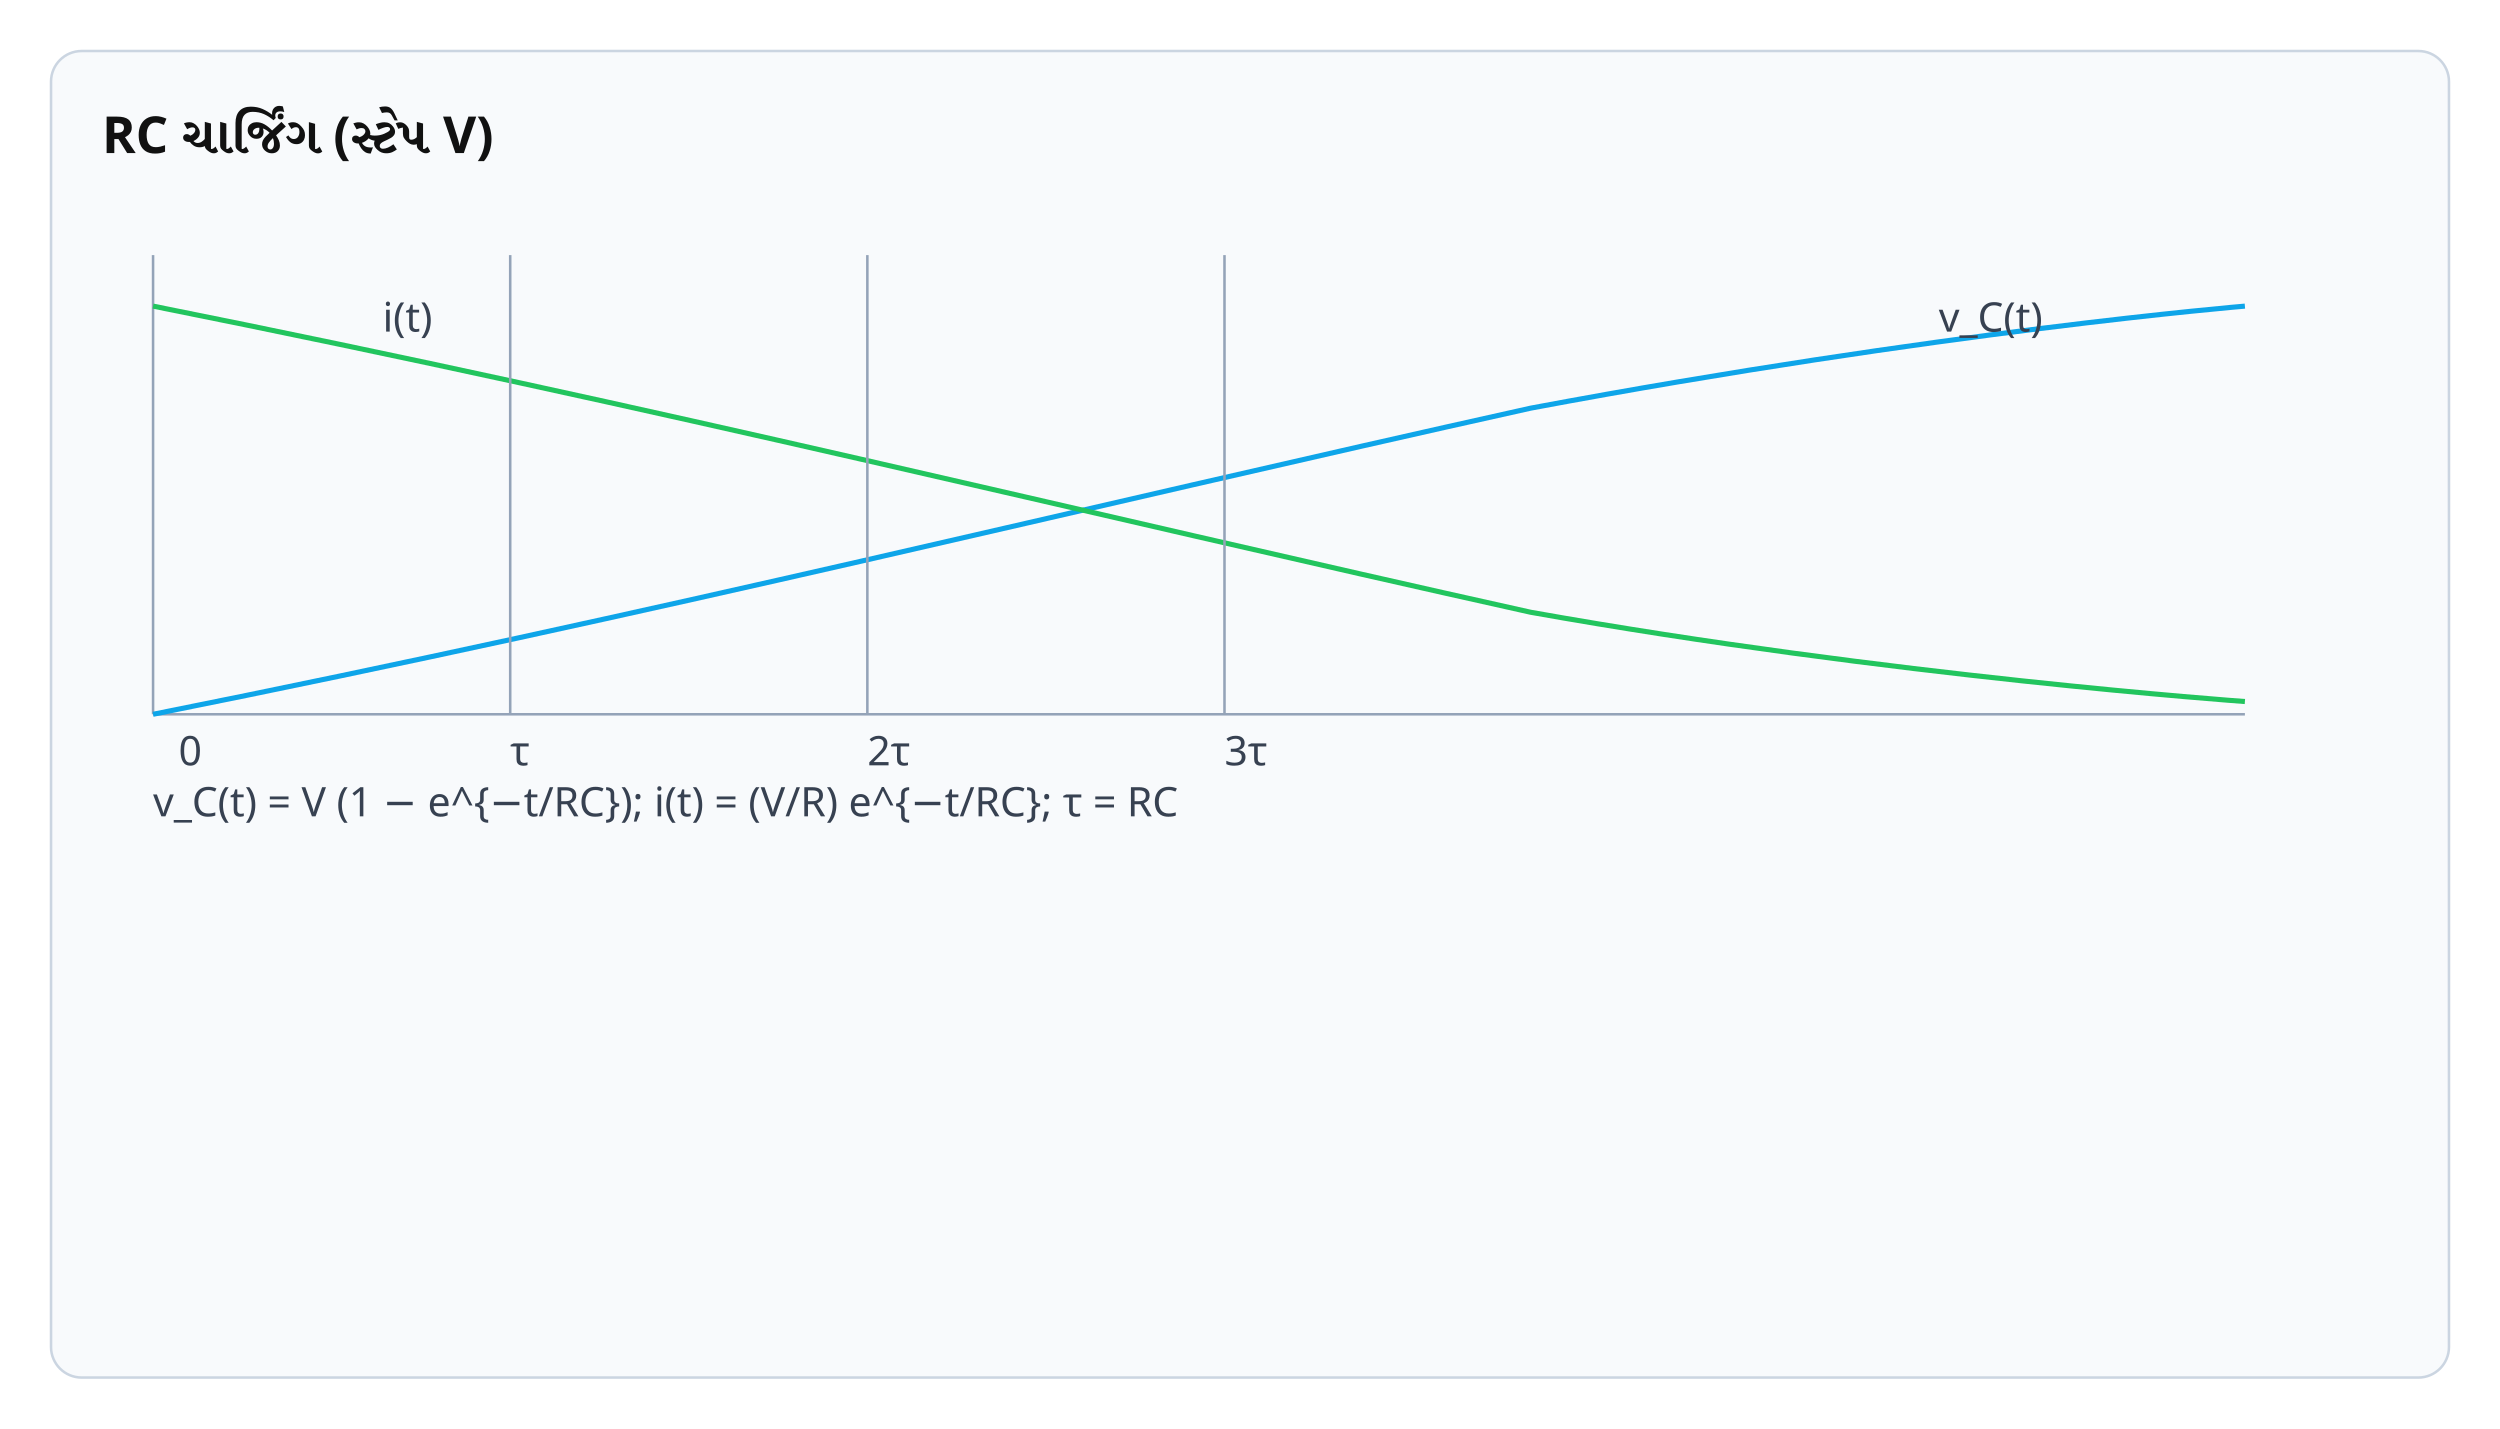
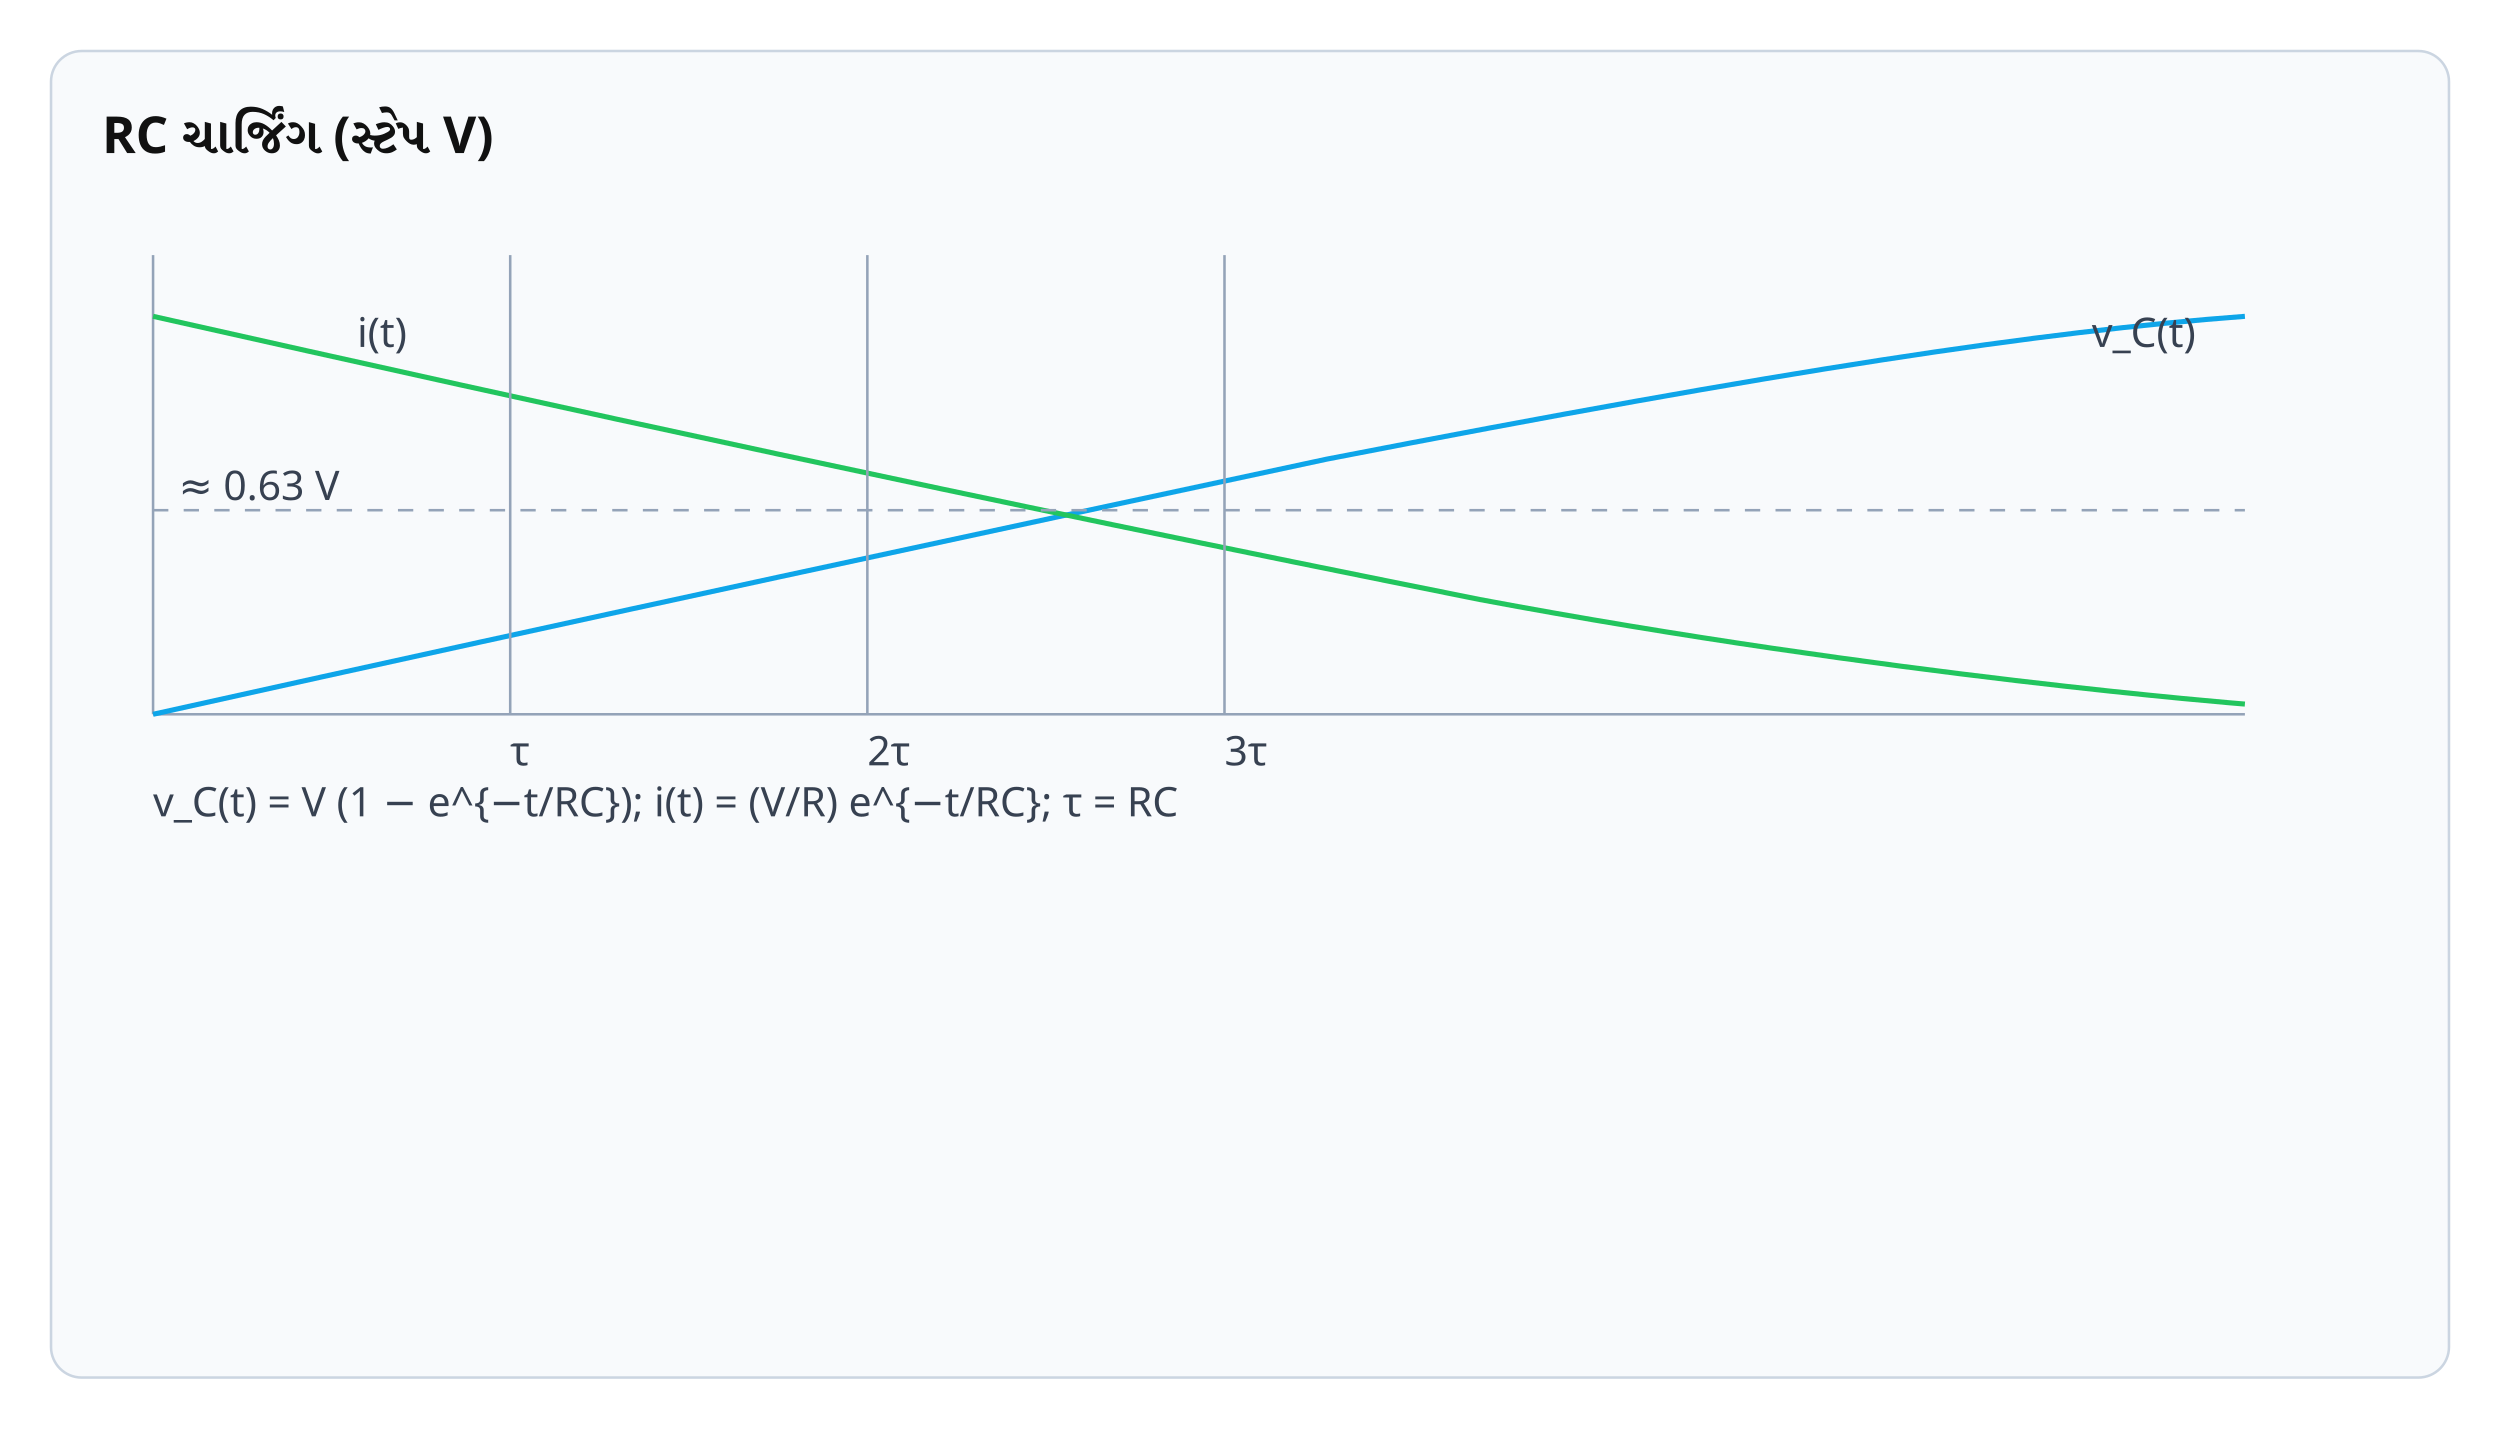
<svg xmlns="http://www.w3.org/2000/svg" width="980" height="560" viewBox="0 0 980 560" role="img" aria-label="RC સ્ટેપ પ્રતિસાદ (ચાર્જિંગ)">
  <defs>
    <style>
      .h { font: 20px sans-serif; font-weight: 700; fill: #111; }
      .s { font: 16px sans-serif; fill: #374151; }
      .axis { stroke: #94a3b8; stroke-width: 1; }
      .vc { stroke: #0ea5e9; stroke-width: 2; fill: none; }
      .i { stroke: #22c55e; stroke-width: 2; fill: none; }
      .box { fill: #f8fafc; stroke: #cbd5e1; }
    </style>
  </defs>
  <rect x="20" y="20" width="940" height="520" rx="12" class="box" />
  <text x="40" y="60" class="h">RC ચાર્જિંગ (સ્ટેપ V)</text>
  <g transform="translate(60,100)">
    <line x1="0" y1="0" x2="0" y2="180" class="axis" />
    <line x1="0" y1="180" x2="820" y2="180" class="axis" />
-     <path d="M0,180 C200,140 360,100 540,60 C700,30 820,20 820,20" class="vc" />
-     <text x="700" y="30" class="s">v_C(t)</text>
-     <path d="M0,20 C200,60 360,100 540,140 C680,165 820,175 820,175" class="i" />
-     <text x="90" y="30" class="s">i(t)</text>
-     <text x="10" y="200" class="s">0</text>
+     <path d="M0,180 C180,140 320,110 460,80 C640,45 740,30 820,24" class="vc" />
+     <text x="760" y="36" class="s">v_C(t)</text>
+     <path d="M0,24 C160,60 320,95 520,135 C680,165 820,176 820,176" class="i" />
+     <text x="80" y="36" class="s">i(t)</text>
+     <line x1="140" y1="180" x2="140" y2="0" class="axis" />
    <text x="140" y="200" class="s">τ</text>
-     <line x1="140" y1="180" x2="140" y2="0" class="axis" />
+     <line x1="280" y1="180" x2="280" y2="0" class="axis" />
    <text x="280" y="200" class="s">2τ</text>
-     <line x1="280" y1="180" x2="280" y2="0" class="axis" />
+     <line x1="420" y1="180" x2="420" y2="0" class="axis" />
    <text x="420" y="200" class="s">3τ</text>
-     <line x1="420" y1="180" x2="420" y2="0" class="axis" />
+     <line x1="0" y1="100" x2="820" y2="100" class="axis" stroke-dasharray="6 6" />
+     <text x="10" y="96" class="s">≈ 0.63 V</text>
  </g>
  <g transform="translate(60,320)">
    <text x="0" y="0" class="s">v_C(t) = V (1 − e^{−t/RC});  i(t) = (V/R) e^{−t/RC};  τ = RC</text>
  </g>
</svg>
